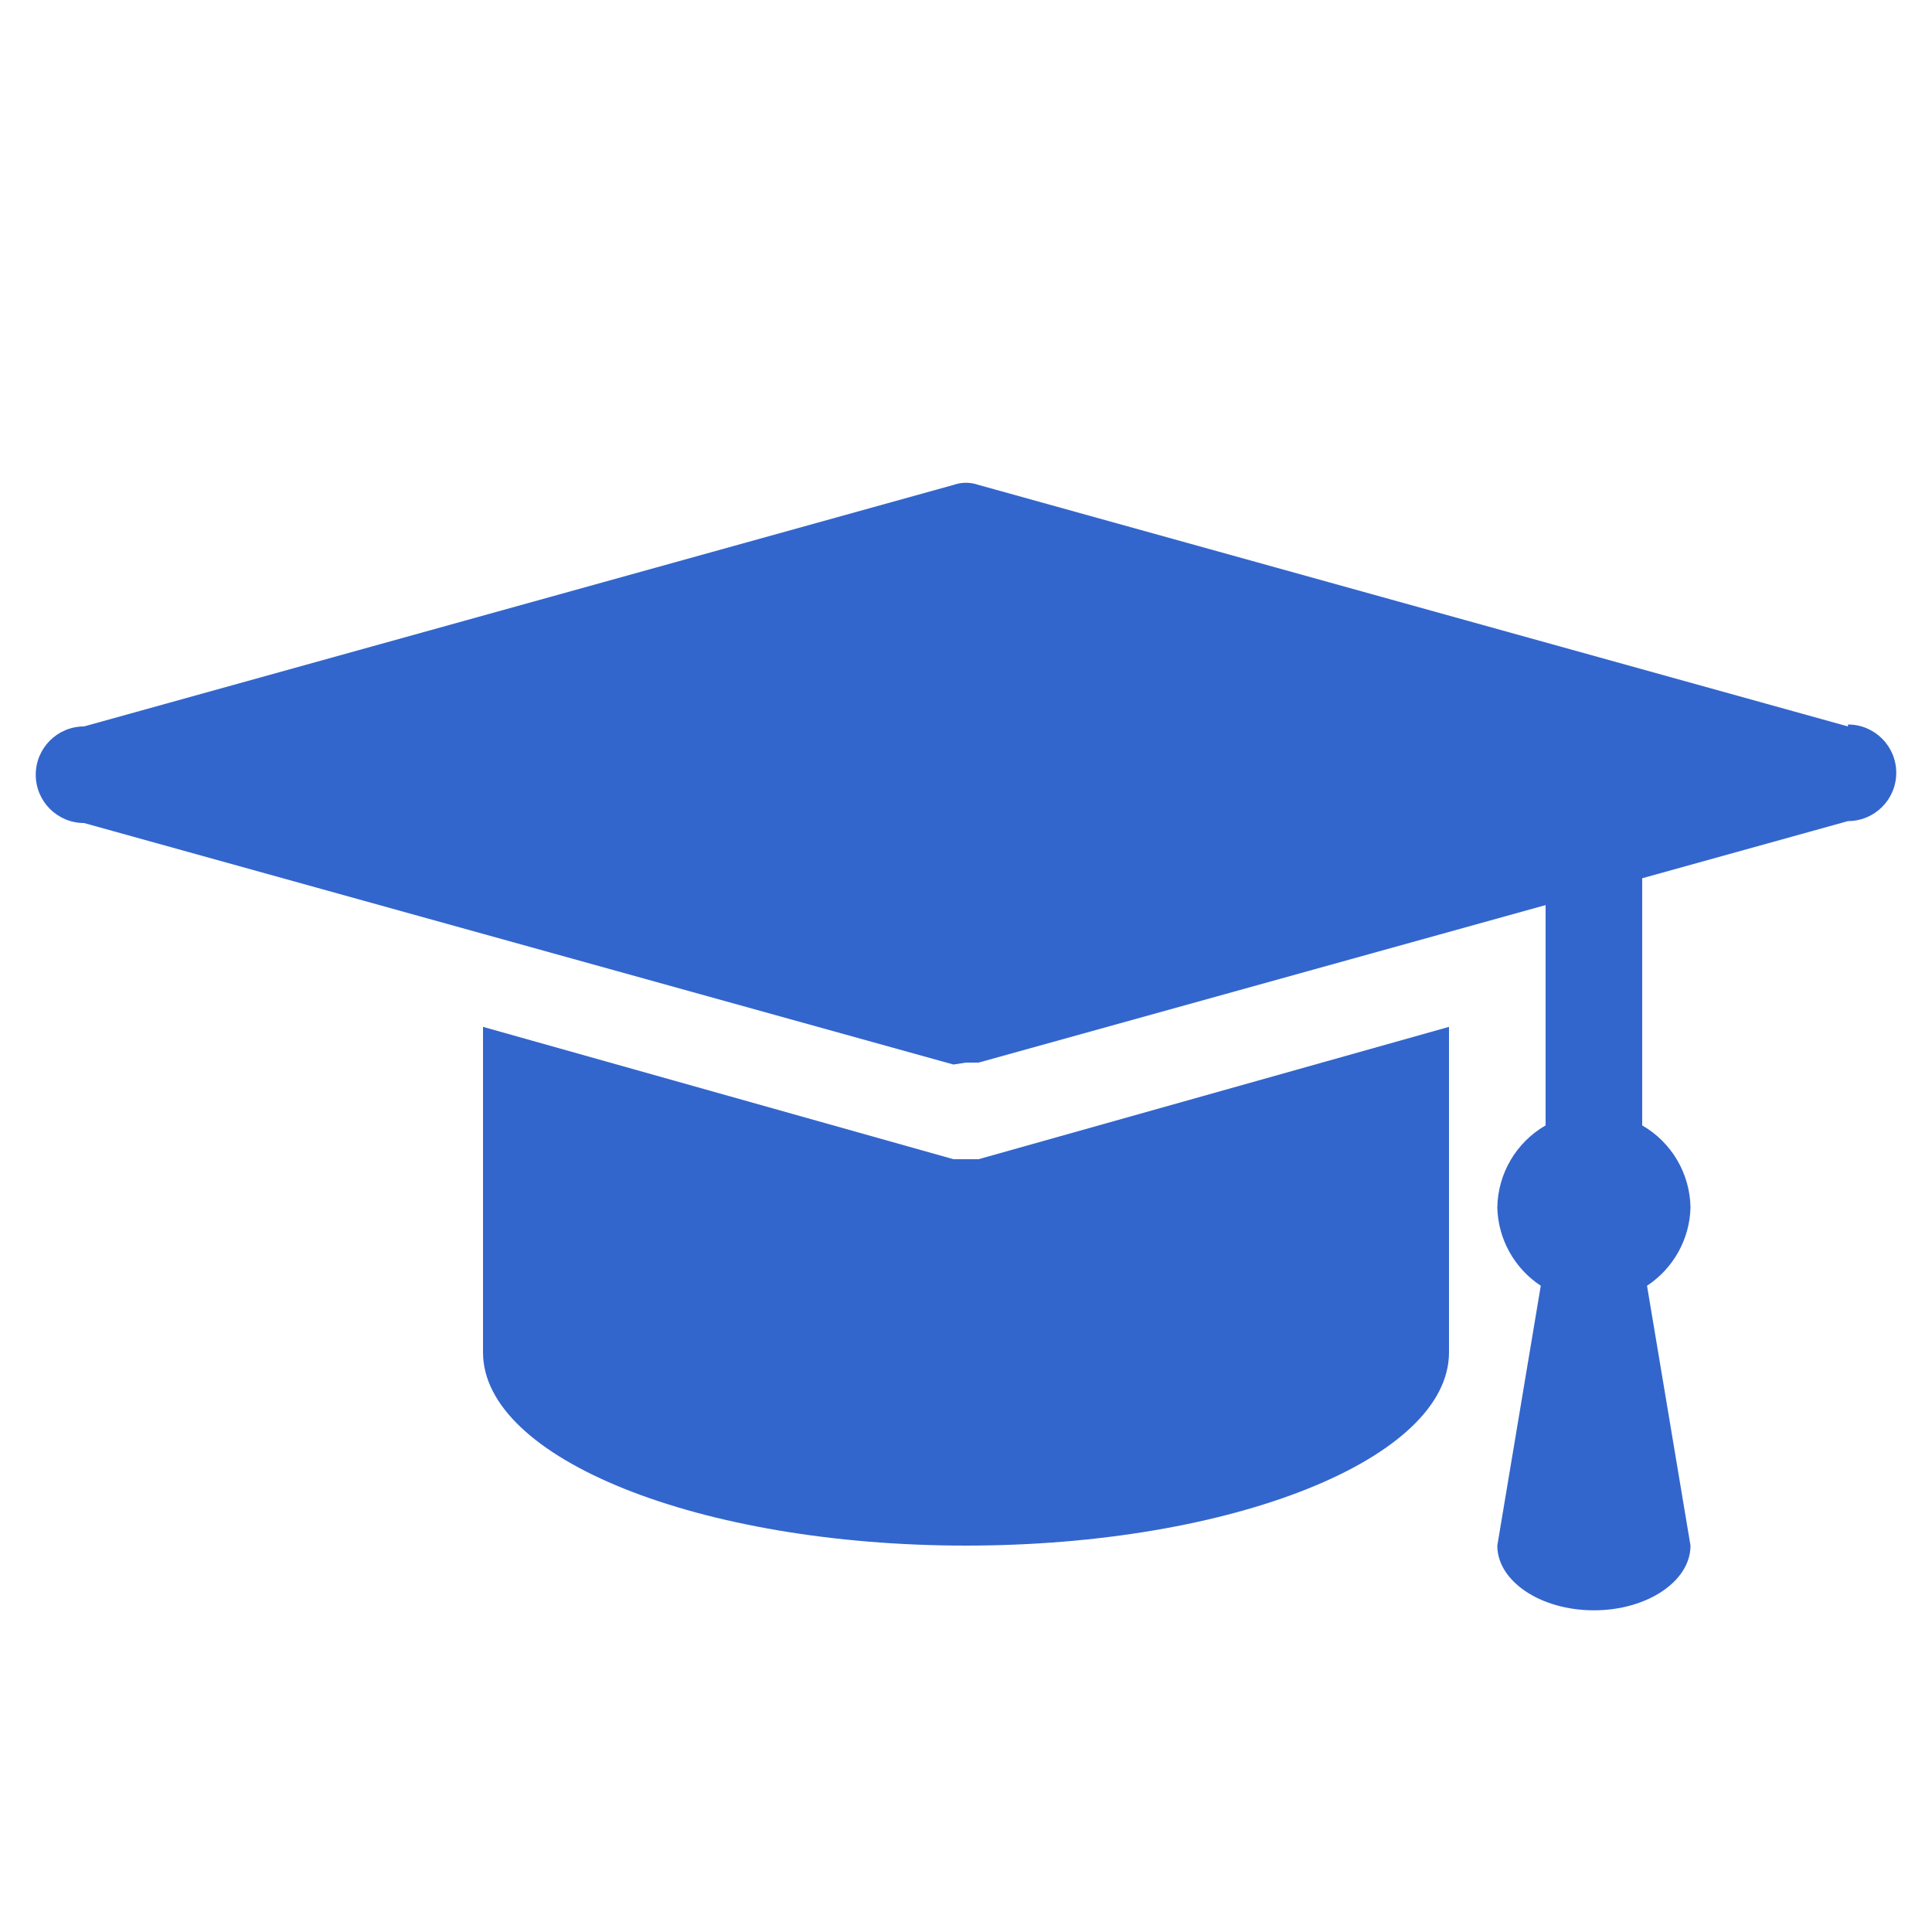
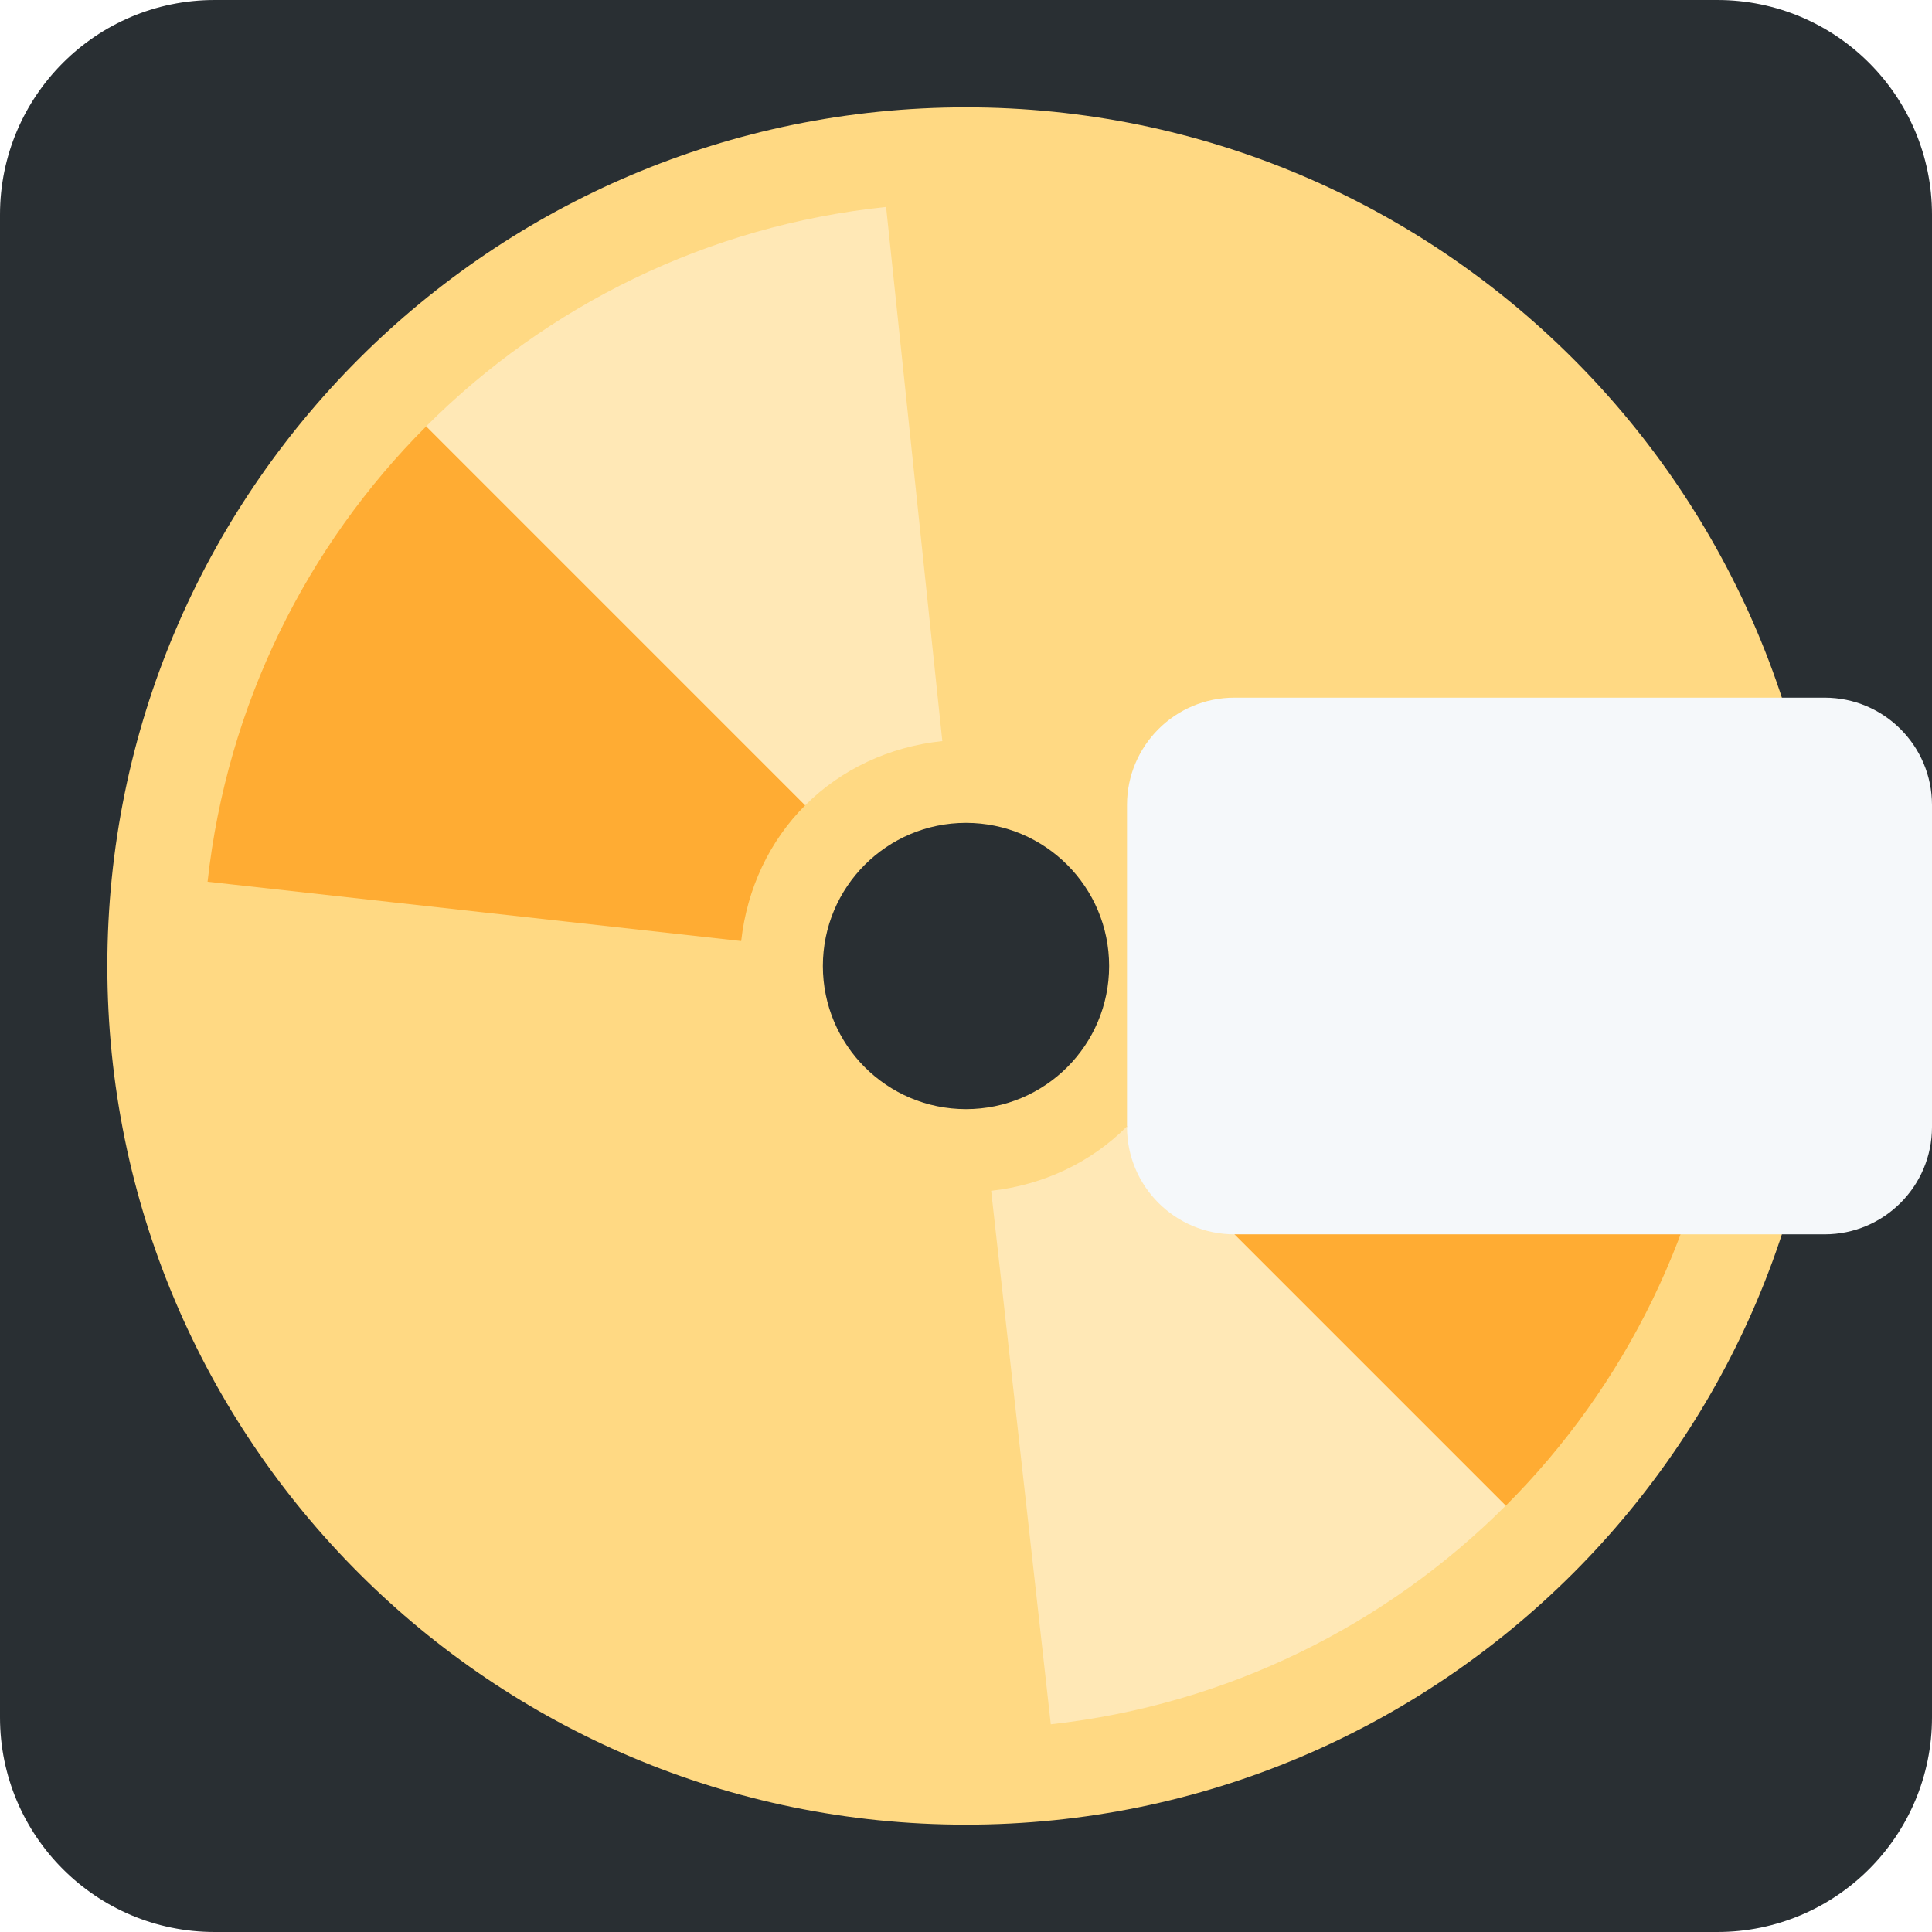
- <svg xmlns="http://www.w3.org/2000/svg" viewBox="2 2 20 20">
-   <path d="M12.13,14,12,14l-.13,0L7,12.63V16c0,1.1,2.24,2,5,2s5-.9,5-2V12.63Z" fill="#36c" />
-   <path d="M21.13,9.52l-9-2.5a.39.39,0,0,0-.26,0l-9,2.5a.5.5,0,0,0,0,1l9,2.5L12,13l.13,0,9-2.5a.5.5,0,0,0,0-1Z" fill="#36c" />
-   <path d="M19.5,14.5a1,1,0,0,0-.5-.85V10H18v3.65a1,1,0,0,0-.5.85,1,1,0,0,0,.45.81L17.5,18c0,.37.45.67,1,.67s1-.3,1-.67l-.45-2.69A1,1,0,0,0,19.5,14.5Z" fill="#36c" />
+ <svg xmlns="http://www.w3.org/2000/svg" viewBox="0 0 96 96">
+   <defs>
+     <symbol id="e0" viewBox="0 0 36 36">
+       <path fill="#292f33" d="M36 32c0 2.209-1.791 4-4 4H4c-2.209 0-4-1.791-4-4V4c0-2.209 1.791-4 4-4h28c2.209 0 4 1.791 4 4v28z" data-fill-layer-id="emoji-1-1f4bd-fill-1-292f33" data-editor-display="visible" />
+       <path fill="#ffd983" d="M34 18c0 8.837-7.163 16-16 16-8.836 0-16-7.163-16-16C2 9.164 9.164 2 18 2c8.837 0 16 7.164 16 16zm-16-2.667c-1.473 0-2.667 1.194-2.667 2.667 0 1.473 1.194 2.667 2.667 2.667 1.473 0 2.667-1.194 2.667-2.667 0-1.473-1.194-2.667-2.667-2.667z" data-fill-layer-id="emoji-1-1f4bd-fill-2-ffd983" data-editor-display="visible" />
+       <path fill="#ffac33" d="M13.811 17.535c.109-.982.531-1.868 1.193-2.53L7.943 7.943c-2.226 2.226-3.712 5.187-4.075 8.487l9.943 1.105zm8.378.93c-.109.981-.532 1.867-1.194 2.53l7.062 7.062c2.226-2.226 3.712-5.187 4.075-8.487l-9.943-1.105z" data-fill-layer-id="emoji-1-1f4bd-fill-3-ffac33" data-editor-display="visible" />
+       <path fill="#ffe8b6" d="M18.469 22.189l1.111 9.941c3.295-.365 6.253-1.85 8.476-4.074l-7.062-7.062c-.661.662-1.546 1.086-2.525 1.195zm-.91-8.38l-1.048-9.953c-3.333.347-6.324 1.843-8.569 4.087l7.062 7.062c.668-.668 1.564-1.092 2.555-1.196z" data-fill-layer-id="emoji-1-1f4bd-fill-4-ffe8b6" data-editor-display="visible" />
+       <path fill="#f5f8fa" d="M36 21c0 1.104-.896 2-2 2H23c-1.104 0-2-.896-2-2v-6c0-1.104.896-2 2-2h11c1.104 0 2 .896 2 2v6z" data-fill-layer-id="emoji-1-1f4bd-fill-5-f5f8fa" data-editor-display="visible" />
+     </symbol>
+   </defs>
+   <use href="#e0" x="0" y="0" width="96" height="96" />
</svg>
